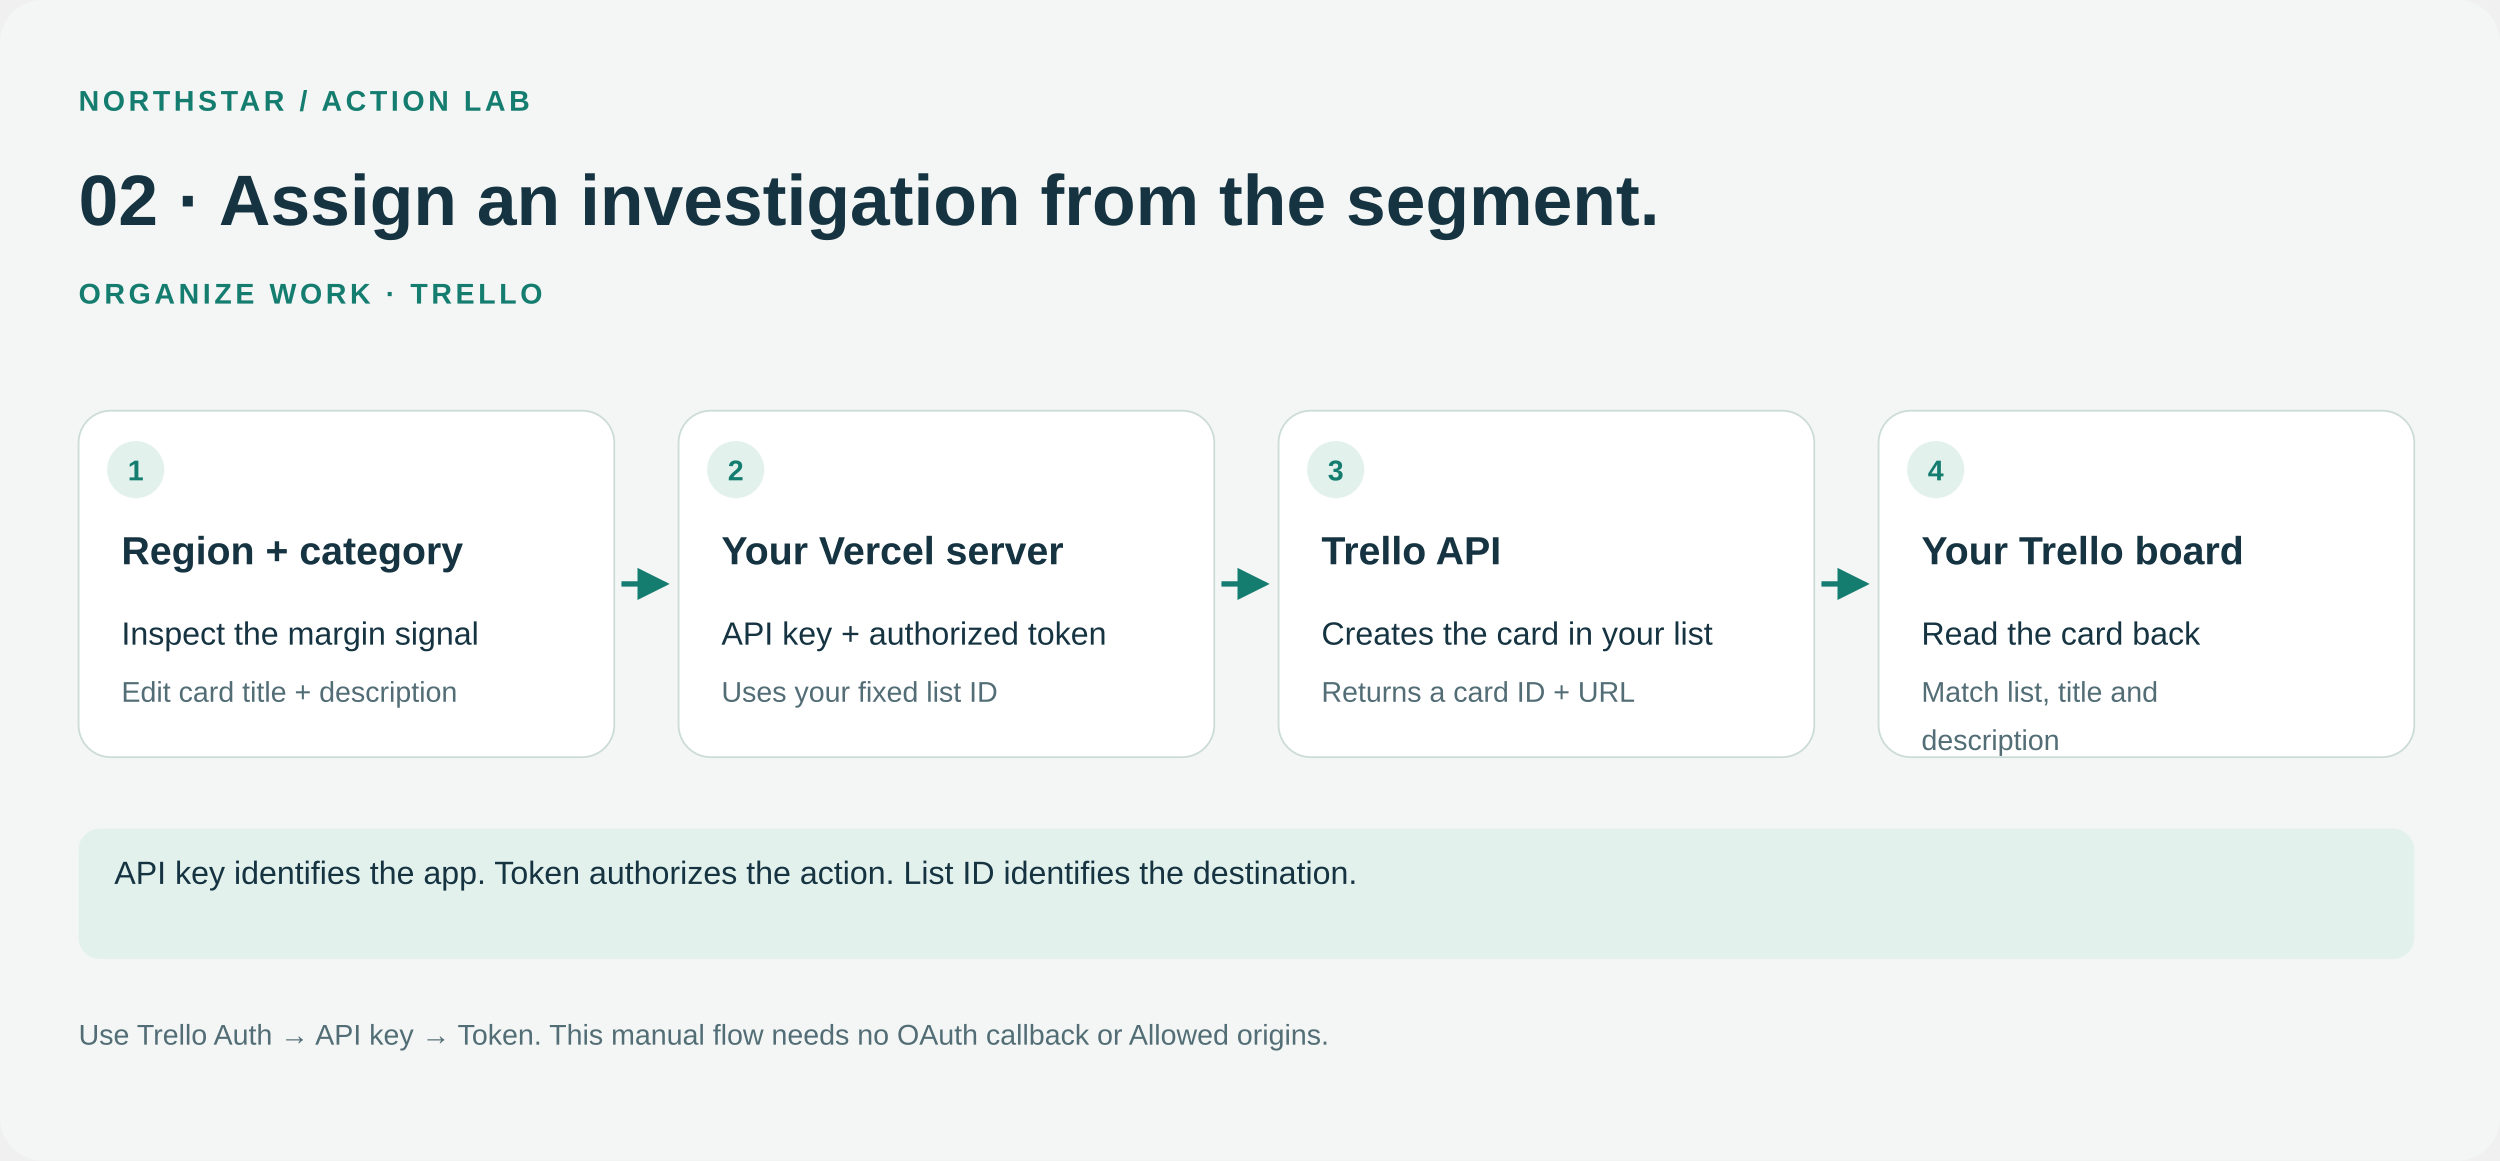
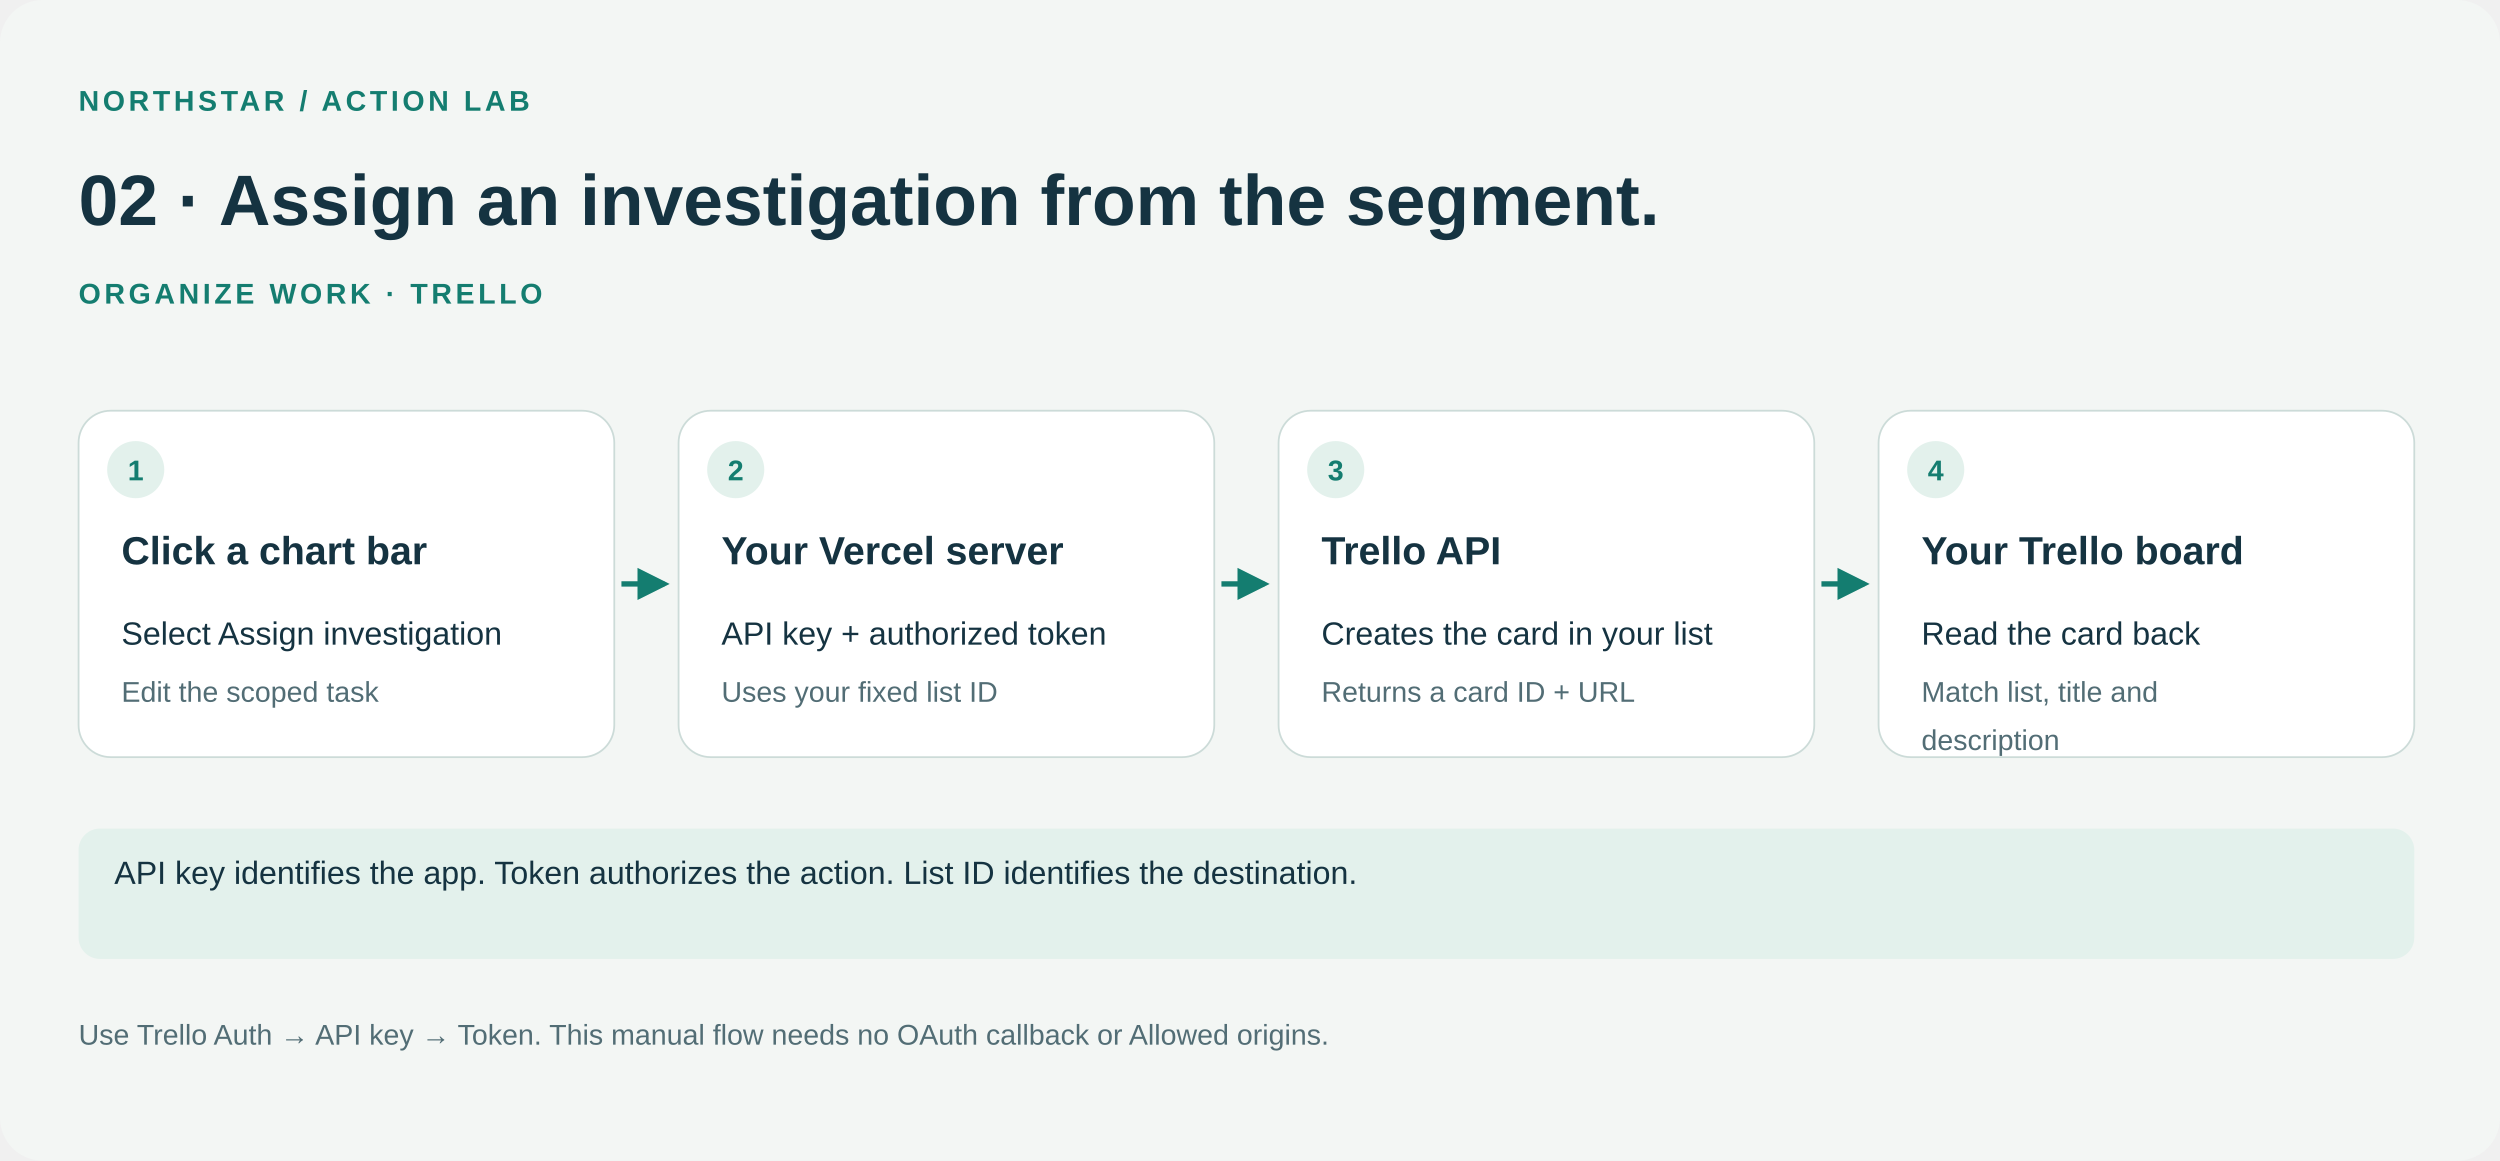
<svg xmlns="http://www.w3.org/2000/svg" viewBox="0 0 1400 650" role="img" aria-labelledby="title desc">
  <defs>
    <marker id="arrow" markerWidth="6" markerHeight="6" refX="5" refY="3" orient="auto">
      <path d="M0 0 L6 3 L0 6" fill="#147d70" />
    </marker>
  </defs>
  <style>text{font-family:Arial,Helvetica,sans-serif;fill:#153341}.eyebrow{font-size:16px;letter-spacing:2px;fill:#147d70;font-weight:700}.title{font-size:40px;font-weight:700}.heading{font-size:22px;font-weight:700}.body{font-size:18px}.small{font-size:16px;fill:#526d75}.number{font-size:16px;font-weight:700;fill:#147d70}.note{font-size:20px}</style>
  <rect width="1400" height="650" rx="24" fill="#f3f6f4" />
  <text x="44" y="62" class="eyebrow">NORTHSTAR / ACTION LAB</text>
  <text x="44" y="126" class="title">02 · Assign an investigation from the segment.</text>
  <text x="44" y="170" class="eyebrow">ORGANIZE WORK · TRELLO</text>
  <rect x="44" y="230" width="300" height="194" rx="18" fill="white" stroke="#ccdbd8" />
  <circle cx="76" cy="263" r="16" fill="#e3f1ec" />
  <text x="76" y="269" text-anchor="middle" class="number">1</text>
-   <text x="68" y="316" class="heading">Region + category</text>
-   <text x="68" y="361" class="body">Inspect the margin signal</text>
-   <text x="68" y="393" class="small">Edit card title + description</text>
+   <text x="68" y="316" class="heading">Click a chart bar</text>
+   <text x="68" y="361" class="body">Select Assign investigation</text>
+   <text x="68" y="393" class="small">Edit the scoped task</text>
  <path d="M 348 327 H 372" fill="none" stroke="#147d70" stroke-width="3" marker-end="url(#arrow)" />
  <rect x="380" y="230" width="300" height="194" rx="18" fill="white" stroke="#ccdbd8" />
  <circle cx="412" cy="263" r="16" fill="#e3f1ec" />
  <text x="412" y="269" text-anchor="middle" class="number">2</text>
  <text x="404" y="316" class="heading">Your Vercel server</text>
  <text x="404" y="361" class="body">API key + authorized token</text>
  <text x="404" y="393" class="small">Uses your fixed list ID</text>
  <path d="M 684 327 H 708" fill="none" stroke="#147d70" stroke-width="3" marker-end="url(#arrow)" />
  <rect x="716" y="230" width="300" height="194" rx="18" fill="white" stroke="#ccdbd8" />
  <circle cx="748" cy="263" r="16" fill="#e3f1ec" />
  <text x="748" y="269" text-anchor="middle" class="number">3</text>
  <text x="740" y="316" class="heading">Trello API</text>
  <text x="740" y="361" class="body">Creates the card in your list</text>
  <text x="740" y="393" class="small">Returns a card ID + URL</text>
  <path d="M 1020 327 H 1044" fill="none" stroke="#147d70" stroke-width="3" marker-end="url(#arrow)" />
  <rect x="1052" y="230" width="300" height="194" rx="18" fill="white" stroke="#ccdbd8" />
  <circle cx="1084" cy="263" r="16" fill="#e3f1ec" />
  <text x="1084" y="269" text-anchor="middle" class="number">4</text>
  <text x="1076" y="316" class="heading">Your Trello board</text>
  <text x="1076" y="361" class="body">Read the card back</text>
  <text x="1076" y="393" class="small">Match list, title and</text>
  <text x="1076" y="420" class="small">description</text>
  <rect x="44" y="464" width="1308" height="73" rx="12" fill="#e3f1ec" />
  <text x="64" y="495" class="body">API key identifies the app. Token authorizes the action. List ID identifies the destination.</text>
  <text x="44" y="585" class="small">Use Trello Auth → API key → Token. This manual flow needs no OAuth callback or Allowed origins.</text>
</svg>
